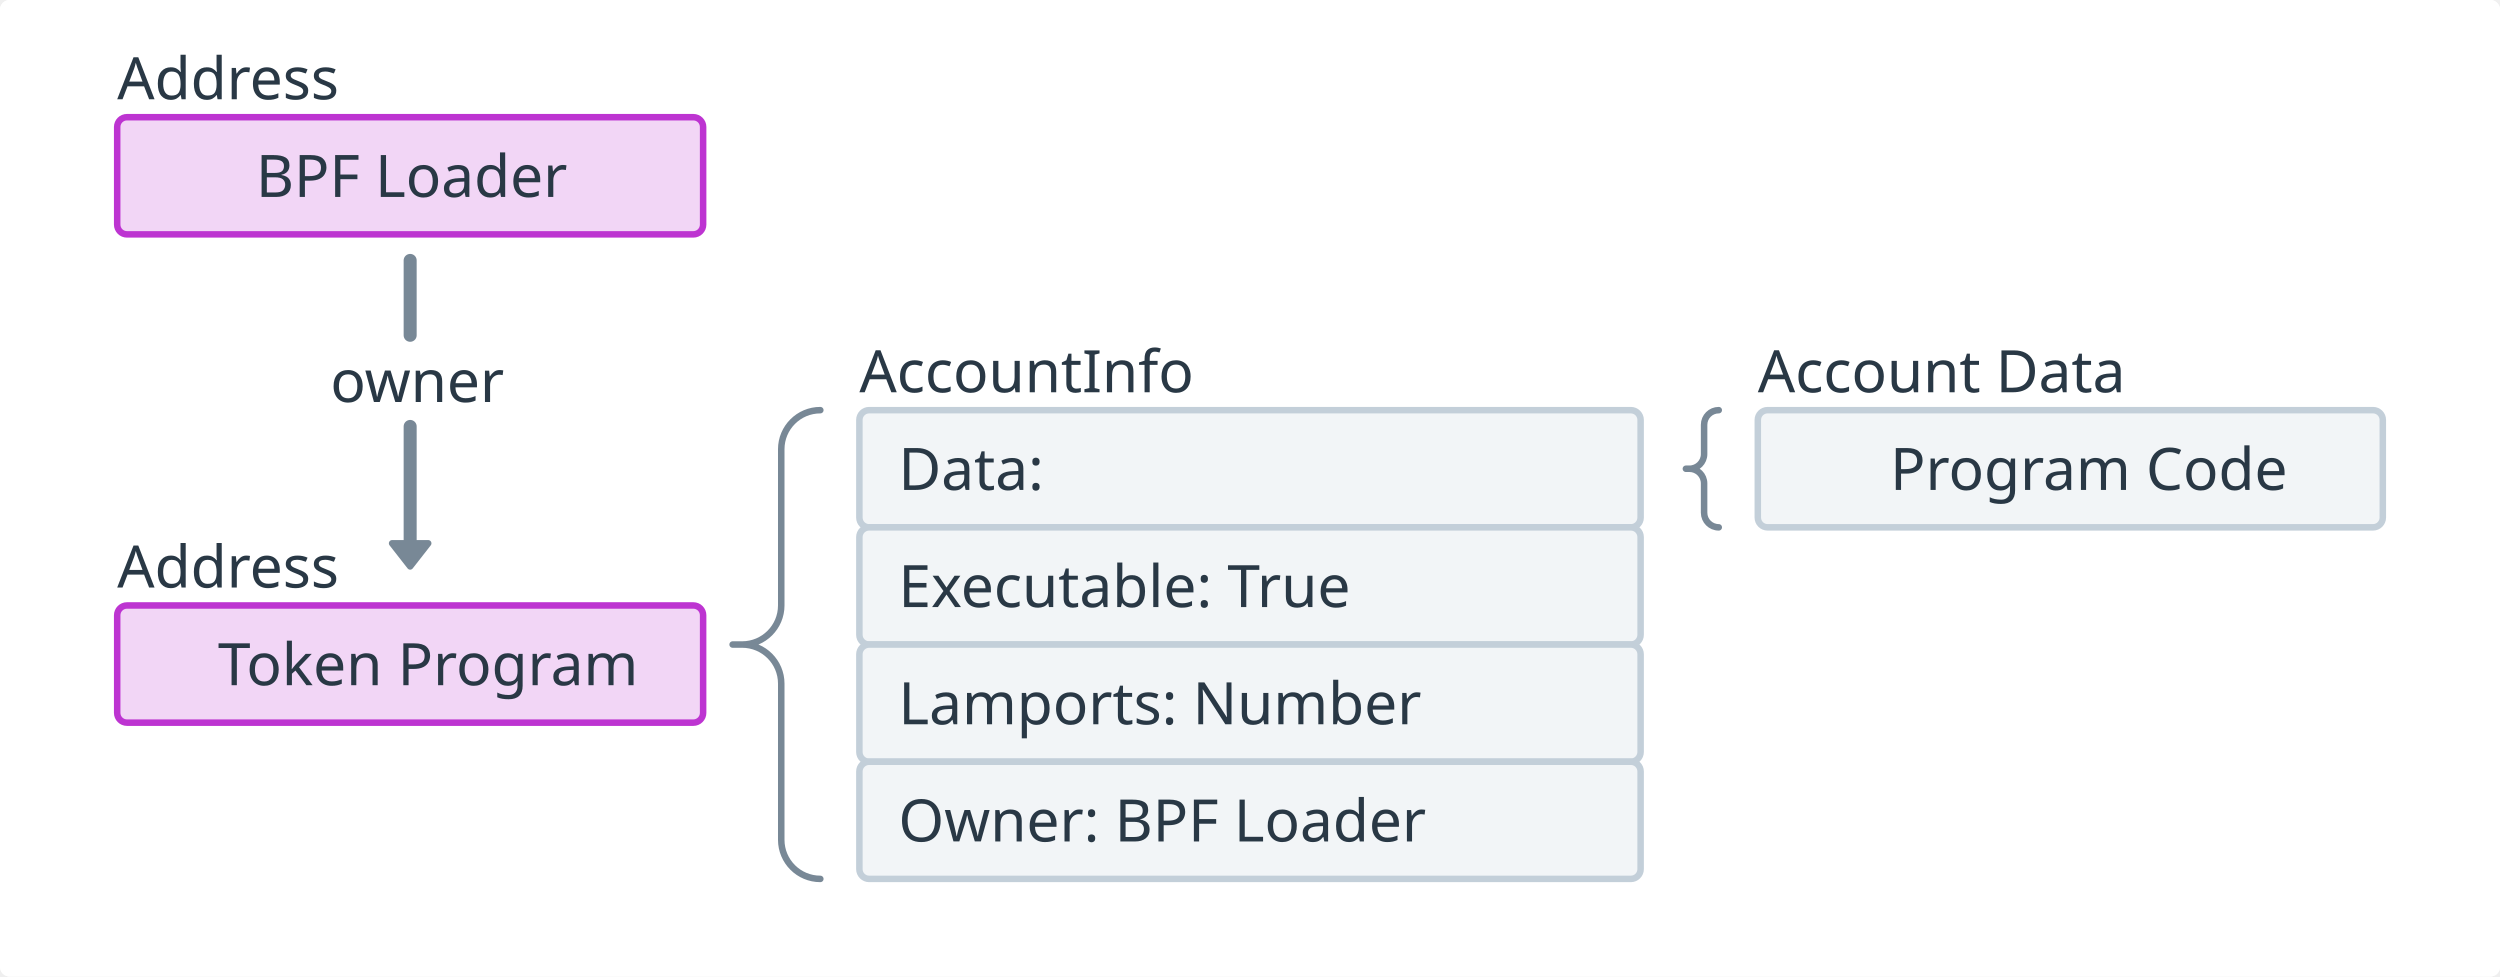
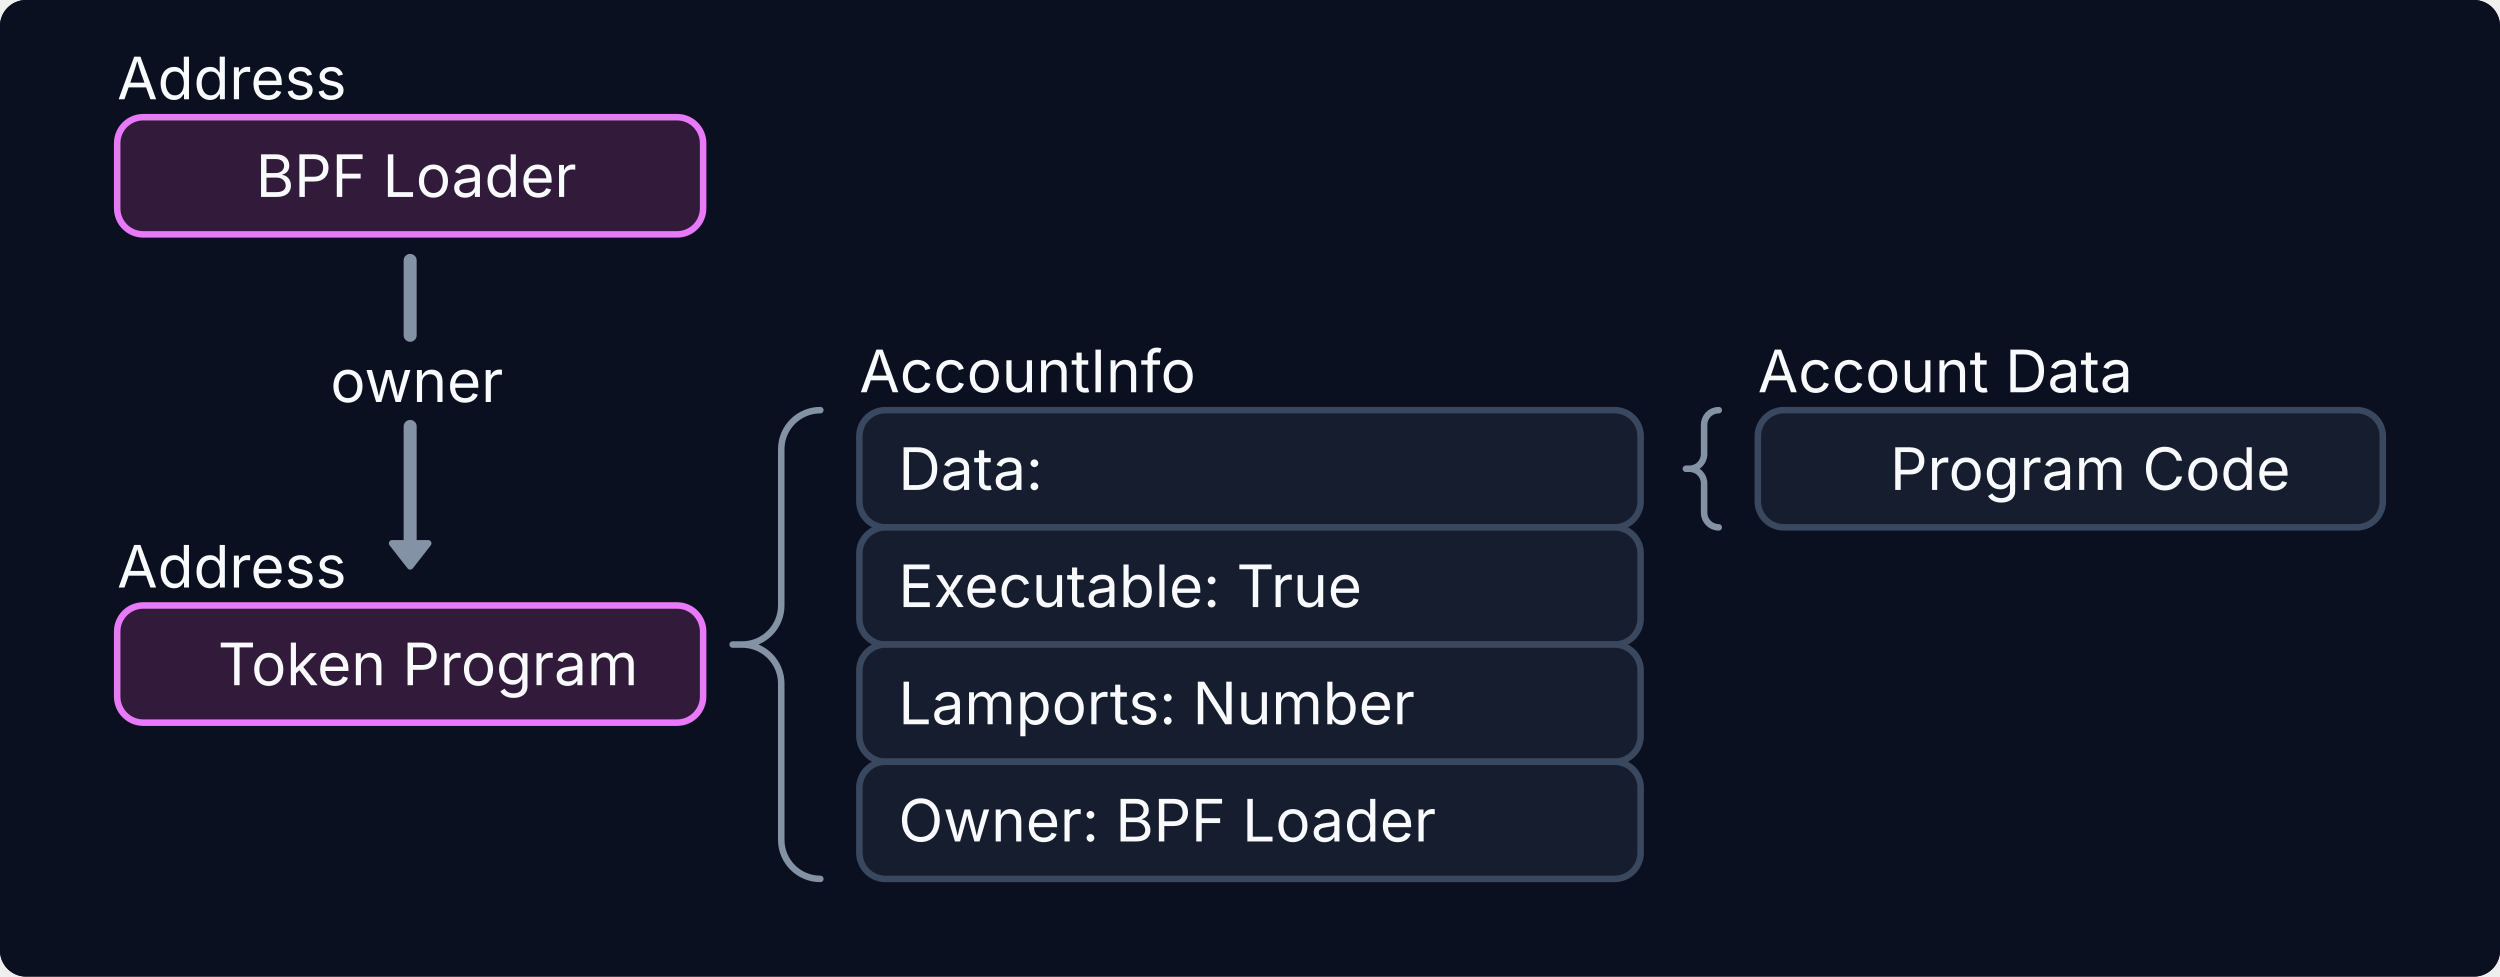
<svg xmlns="http://www.w3.org/2000/svg" version="1.1" viewBox="-168 84 768 300" width="768px" height="300px">
  <defs>
-     <style>@font-face{
-     font-family:"DIN Next";
-     font-weight: 400;
-     src:url("https://whimsical.com/fonts/139e8e25-0eea-4cb4-a5d4-79048803e73d.eot?#iefix");
-     src:url("https://whimsical.com/fonts/139e8e25-0eea-4cb4-a5d4-79048803e73d.eot?#iefix") format("eot"),url("https://whimsical.com/fonts/094b15e3-94bd-435b-a595-d40edfde661a.woff2") format("woff2"),url("https://whimsical.com/fonts/7e5fbe11-4858-4bd1-9ec6-a1d9f9d227aa.woff") format("woff"),url("https://whimsical.com/fonts/0f11eff9-9f05-46f5-9703-027c510065d7.ttf") format("truetype"),url("https://whimsical.com/fonts/48b61978-3f30-4274-823c-5cdcd1876918.svg#48b61978-3f30-4274-823c-5cdcd1876918") format("svg");
- }
- @font-face{
-     font-family:"DIN Next";
-     font-weight: 400;
-     font-style: italic;
-     src:url("https://whimsical.com/fonts/df24d5e8-5087-42fd-99b1-b16042d666c8.eot?#iefix");
-     src:url("https://whimsical.com/fonts/df24d5e8-5087-42fd-99b1-b16042d666c8.eot?#iefix") format("eot"),url("https://whimsical.com/fonts/46251881-ffe9-4bfb-99c7-d6ce3bebaf3e.woff2") format("woff2"),url("https://whimsical.com/fonts/790ebbf2-62c5-4a32-946f-99d405f9243e.woff") format("woff"),url("https://whimsical.com/fonts/d28199e6-0f4a-42df-97f4-606701c6f75a.ttf") format("truetype"),url("https://whimsical.com/fonts/37a462c0-d86e-492c-b9ab-35e6bd417f6c.svg#37a462c0-d86e-492c-b9ab-35e6bd417f6c") format("svg");
- }
- @font-face{
-     font-weight: 500;
-     font-family:"DIN Next";
-     src:url("https://whimsical.com/fonts/c5b058fc-55ce-4e06-a175-5c7d9a7e90f4.eot?#iefix");
-     src:url("https://whimsical.com/fonts/c5b058fc-55ce-4e06-a175-5c7d9a7e90f4.eot?#iefix") format("eot"),url("https://whimsical.com/fonts/7b29ae40-30ff-4f99-a2b9-cde88669fa2f.woff2") format("woff2"),url("https://whimsical.com/fonts/bf73077c-e354-4562-a085-f4703eb1d653.woff") format("woff"),url("https://whimsical.com/fonts/0ffa6947-5317-4d07-b525-14d08a028821.ttf") format("truetype"),url("https://whimsical.com/fonts/9e423e45-5450-4991-a157-dbe6cf61eb4e.svg#9e423e45-5450-4991-a157-dbe6cf61eb4e") format("svg");
- }
- @font-face{
-     font-family:"DIN Next";
-     font-weight: 500;
-     font-style: italic;
-     src:url("https://whimsical.com/fonts/9897c008-fd65-48a4-afc7-36de2fea97b9.eot?#iefix");
-     src:url("https://whimsical.com/fonts/9897c008-fd65-48a4-afc7-36de2fea97b9.eot?#iefix") format("eot"),url("https://whimsical.com/fonts/c7717981-647d-4b76-8817-33062e42d11f.woff2") format("woff2"),url("https://whimsical.com/fonts/b852cd4c-1255-40b1-a2be-73a9105b0155.woff") format("woff"),url("https://whimsical.com/fonts/821b00ad-e741-4e2d-af1a-85594367c8a2.ttf") format("truetype"),url("https://whimsical.com/fonts/d3e3b689-a6b0-45f2-b279-f5e194f87409.svg#d3e3b689-a6b0-45f2-b279-f5e194f87409") format("svg");
- }
- @font-face{
-     font-weight: 700;
-     font-family:"DIN Next";
-     src:url("https://whimsical.com/fonts/81cd3b08-fd39-4ae3-8d05-9d24709eba84.eot?#iefix");
-     src:url("https://whimsical.com/fonts/81cd3b08-fd39-4ae3-8d05-9d24709eba84.eot?#iefix") format("eot"),url("https://whimsical.com/fonts/31704504-4671-47a6-a61e-397f07410d91.woff2") format("woff2"),url("https://whimsical.com/fonts/b8a280da-481f-44a0-8d9c-1bc64bd7227c.woff") format("woff"),url("https://whimsical.com/fonts/276d122a-0fab-447b-9fc0-5d7fb0eafce2.ttf") format("truetype"),url("https://whimsical.com/fonts/8fb8273a-8213-4928-808b-b5bfaf3fd7e9.svg#8fb8273a-8213-4928-808b-b5bfaf3fd7e9") format("svg");
- }
- @font-face{
-     font-family:"DIN Next";
-     font-weight: 700;
-     font-style: italic;
-     src:url("https://whimsical.com/fonts/00cc6df3-ed32-4004-8dd8-1c576600a408.eot?#iefix");
-     src:url("https://whimsical.com/fonts/00cc6df3-ed32-4004-8dd8-1c576600a408.eot?#iefix") format("eot"),url("https://whimsical.com/fonts/4132c4c8-680c-4d6d-9251-a2da38503bbd.woff2") format("woff2"),url("https://whimsical.com/fonts/366401fe-6df4-47be-8f55-8a411cff0dd2.woff") format("woff"),url("https://whimsical.com/fonts/dbe4f7ba-fc16-44a6-a577-571620e9edaf.ttf") format("truetype"),url("https://whimsical.com/fonts/f874edca-ee87-4ccf-8b1d-921fbc3c1c36.svg#f874edca-ee87-4ccf-8b1d-921fbc3c1c36") format("svg");
- }
- 
- @font-face {
-     font-family: 'PFDINMonoPro';
-     src:url('https://whimsical.com/fonts/PFDINMonoPro-Regular.woff') format('woff');
-     font-weight: 400;
- }
- @font-face {
-     font-family: 'PFDINMonoPro';
-     src:url('https://whimsical.com/fonts/PFDINMonoPro-Italic.woff') format('woff');
-     font-style: italic;
-     font-weight: 400;
- }
- @font-face {
-     font-family: 'PFDINMonoPro';
-     src:url('https://whimsical.com/fonts/PFDINMonoPro-Bold.woff') format('woff');
-     font-weight: 700;
- }
- @font-face {
-     font-family: 'PFDINMonoPro';
-     src:url('https://whimsical.com/fonts/PFDINMonoPro-BoldItalic.woff') format('woff');
-     font-style: italic;
-     font-weight: 700;
- }
- * {-webkit-font-smoothing: auto; -moz-osx-font-smoothing: auto;}@media print { svg { width: 100%; height: 100%; } }</style>
+     <style>text{font-family:Diatype,Inter,ui-sans-serif,system-ui,sans-serif}</style>
    <g>
      <filter id="white-fill-shadow" y="-50%" height="200%">
        <feDropShadow dx="0" dy="2" stdDeviation="6" flood-opacity="0.03" flood-color="#000000" />
      </filter>
      <filter id="light-gray-fill-shadow" y="-50%" height="200%">
        <feDropShadow dx="0" dy="2" stdDeviation="6" flood-opacity="0.09" flood-color="#000000" />
      </filter>
      <filter id="yellow-fill-shadow" y="-50%" height="200%">
        <feDropShadow dx="0" dy="2" stdDeviation="6" flood-opacity="0.12" flood-color="#000000" />
      </filter>
      <filter id="fill-shadow" y="-50%" height="200%">
        <feDropShadow dx="0" dy="2" stdDeviation="6" flood-opacity="0.16" flood-color="#000000" />
      </filter>
      <filter id="frame-shadow" y="-50%" height="200%">
        <feDropShadow dx="0" dy="3" stdDeviation="8" flood-opacity="0.06" flood-color="#000000" />
      </filter>
      <filter id="button-shadow" y="-50%" height="200%">
        <feDropShadow dx="0" dy="2" stdDeviation="6" flood-opacity="0.03" flood-color="#000000" />
      </filter>
      <filter id="button-hover-shadow" y="-50%" height="200%">
        <feDropShadow dx="0" dy="2" stdDeviation="6" flood-opacity="0.08" flood-color="#000000" />
      </filter>
      <filter id="badge-shadow" y="-50%" height="200%">
        <feDropShadow dx="0" dy="2" stdDeviation="6" flood-opacity="0.08" flood-color="#000000" />
      </filter>
    </g>
  </defs>
  <g>
-     <rect x="-168" y="84" width="768" height="300" rx="3" ry="3" fill="#FFFFFF" filter="url(#white-fill-shadow)" />
+     <rect x="-168" y="84" width="768" height="300" rx="8" ry="8" fill="#0b1020" filter="url(#white-fill-shadow)" />
    <g>
-       <rect x="-168" y="84" width="768" height="300" rx="3" ry="3" fill="#FFFFFF" />
+       <rect x="-168" y="84" width="768" height="300" rx="8" ry="8" fill="#0b1020" />
    </g>
    <g>
      <g>
        <g class="content">
          <g>
            <g>
              <g>
                <g>
                  <g />
-                   <text fill="#293845" hover-props="{}">
-                     <tspan x="96" y="348.5" font-family="DIN Next, system-ui, sans-serif" font-size="18" font-style="normal" font-weight="normal">AccountInfo</tspan>
-                   </text>
-                 </g>
-               </g>
-             </g>
-           </g>
-         </g>
-       </g>
-       <g>
-         <g class="content">
-           <g>
-             <g>
-               <g>
-                 <g>
-                   <g />
-                   <text fill="#293845" hover-props="{}">
-                     <tspan x="-132" y="264.5" font-family="DIN Next, system-ui, sans-serif" font-size="18" font-style="normal" font-weight="normal">Address</tspan>
-                   </text>
-                 </g>
-               </g>
-             </g>
-           </g>
-         </g>
-       </g>
-       <g>
-         <g>
-           <rect x="-132" y="270" width="180" height="36" rx="3" ry="3" fill="#f2d6f6" />
-           <rect y="270" rx="3" stroke="#BD34D1" fill="none" stroke-linejoin="round" width="180" stroke-linecap="round" stroke-width="2" x="-132" ry="3" height="36" />
-           <g class="content">
-             <g>
-               <g>
-                 <g>
-                   <g>
-                     <g />
-                     <text fill="#293845" hover-props="{}">
-                       <tspan x="-101.049" y="294.5" font-family="DIN Next, system-ui, sans-serif" font-size="18" font-style="normal" font-weight="normal">Token Program</tspan>
-                     </text>
-                   </g>
-                 </g>
-               </g>
-             </g>
-           </g>
-         </g>
-       </g>
-       <g>
-         <g class="content">
-           <g>
-             <g>
-               <g>
-                 <g>
-                   <g />
-                   <text fill="#293845" hover-props="{}">
-                     <tspan x="-132" y="114.5" font-family="DIN Next, system-ui, sans-serif" font-size="18" font-style="normal" font-weight="normal">Address</tspan>
-                   </text>
-                 </g>
-               </g>
-             </g>
-           </g>
-         </g>
-       </g>
-       <g>
-         <g class="content">
-           <g>
-             <g>
-               <g>
-                 <g>
-                   <g />
-                   <text fill="#293845" hover-props="{}">
-                     <tspan x="96" y="204.5" font-family="DIN Next, system-ui, sans-serif" font-size="18" font-style="normal" font-weight="normal">AccountInfo</tspan>
+                   <text fill="#f8fafc" hover-props="{}">
+                     <tspan x="96" y="348.5" font-family="Diatype,Inter,ui-sans-serif,system-ui,sans-serif" font-size="18" font-style="normal" font-weight="normal">AccountInfo</tspan>
+                   </text>
+                 </g>
+               </g>
+             </g>
+           </g>
+         </g>
+       </g>
+       <g>
+         <g class="content">
+           <g>
+             <g>
+               <g>
+                 <g>
+                   <g />
+                   <text fill="#f8fafc" hover-props="{}">
+                     <tspan x="-132" y="264.5" font-family="Diatype,Inter,ui-sans-serif,system-ui,sans-serif" font-size="18" font-style="normal" font-weight="normal">Address</tspan>
+                   </text>
+                 </g>
+               </g>
+             </g>
+           </g>
+         </g>
+       </g>
+       <g>
+         <g>
+           <rect x="-132" y="270" width="180" height="36" rx="8" ry="8" fill="#321a3a" />
+           <rect y="270" rx="8" stroke="#e879f9" fill="none" stroke-linejoin="round" width="180" stroke-linecap="round" stroke-width="2" x="-132" ry="8" height="36" />
+           <g class="content">
+             <g>
+               <g>
+                 <g>
+                   <g>
+                     <g />
+                     <text fill="#f8fafc" hover-props="{}">
+                       <tspan x="-101.049" y="294.5" font-family="Diatype,Inter,ui-sans-serif,system-ui,sans-serif" font-size="18" font-style="normal" font-weight="normal">Token Program</tspan>
+                     </text>
+                   </g>
+                 </g>
+               </g>
+             </g>
+           </g>
+         </g>
+       </g>
+       <g>
+         <g class="content">
+           <g>
+             <g>
+               <g>
+                 <g>
+                   <g />
+                   <text fill="#f8fafc" hover-props="{}">
+                     <tspan x="-132" y="114.5" font-family="Diatype,Inter,ui-sans-serif,system-ui,sans-serif" font-size="18" font-style="normal" font-weight="normal">Address</tspan>
+                   </text>
+                 </g>
+               </g>
+             </g>
+           </g>
+         </g>
+       </g>
+       <g>
+         <g class="content">
+           <g>
+             <g>
+               <g>
+                 <g>
+                   <g />
+                   <text fill="#f8fafc" hover-props="{}">
+                     <tspan x="96" y="204.5" font-family="Diatype,Inter,ui-sans-serif,system-ui,sans-serif" font-size="18" font-style="normal" font-weight="normal">AccountInfo</tspan>
                  </text>
                </g>
              </g>
            </g>
          </g>
        </g>
      </g>
      <g>
        <g>
          <path d="M84,210c-6.627,0 -12,5.373 -12,12c0,6.627 0,41.373 0,48c0,6.627 -5.373,12 -12,12c-6.627,0 0,0 0,0c0,0 -6.627,0 0,0c6.627,0 12,5.373 12,12c0,6.627 0,41.373 0,48c0,6.627 5.373,12 12,12" fill="rgba(0,0,0,0)" />
-           <path d="M84,210c-6.627,0 -12,5.373 -12,12c0,6.627 0,41.373 0,48c0,6.627 -5.373,12 -12,12c-6.627,0 0,0 0,0c0,0 -6.627,0 0,0c6.627,0 12,5.373 12,12c0,6.627 0,41.373 0,48c0,6.627 5.373,12 12,12" fill="none" stroke="#788896" stroke-linecap="round" stroke-linejoin="round" stroke-width="2" />
-         </g>
-       </g>
-       <g>
-         <g>
-           <rect x="96" y="210" width="240" height="36" rx="3" ry="3" fill="#F2F5F7" />
-           <rect y="210" rx="3" stroke="#C3CFD9" fill="none" stroke-linejoin="round" width="240" stroke-linecap="round" stroke-width="2" x="96" ry="3" height="36" />
-           <g class="content">
-             <g>
-               <g>
-                 <g>
-                   <g>
-                     <g />
-                     <text fill="#293845" hover-props="{}">
-                       <tspan x="108" y="234.5" font-family="DIN Next, system-ui, sans-serif" font-size="18" font-style="normal" font-weight="normal">Data:</tspan>
-                     </text>
-                   </g>
-                 </g>
-               </g>
-             </g>
-           </g>
-         </g>
-       </g>
-       <g>
-         <g>
-           <rect x="96" y="246" width="240" height="36" rx="3" ry="3" fill="#F2F5F7" />
-           <rect y="246" rx="3" stroke="#C3CFD9" fill="none" stroke-linejoin="round" width="240" stroke-linecap="round" stroke-width="2" x="96" ry="3" height="36" />
-           <g class="content">
-             <g>
-               <g>
-                 <g>
-                   <g>
-                     <g />
-                     <text fill="#293845" hover-props="{}">
-                       <tspan x="108" y="270.5" font-family="DIN Next, system-ui, sans-serif" font-size="18" font-style="normal" font-weight="normal">Executable: True</tspan>
-                     </text>
-                   </g>
-                 </g>
-               </g>
-             </g>
-           </g>
-         </g>
-       </g>
-       <g>
-         <g>
-           <rect x="96" y="282" width="240" height="36" rx="3" ry="3" fill="#F2F5F7" />
-           <rect y="282" rx="3" stroke="#C3CFD9" fill="none" stroke-linejoin="round" width="240" stroke-linecap="round" stroke-width="2" x="96" ry="3" height="36" />
-           <g class="content">
-             <g>
-               <g>
-                 <g>
-                   <g>
-                     <g />
-                     <text fill="#293845" hover-props="{}">
-                       <tspan x="108" y="306.5" font-family="DIN Next, system-ui, sans-serif" font-size="18" font-style="normal" font-weight="normal">Lamports: Number</tspan>
-                     </text>
-                   </g>
-                 </g>
-               </g>
-             </g>
-           </g>
-         </g>
-       </g>
-       <g>
-         <g>
-           <rect x="96" y="318" width="240" height="36" rx="3" ry="3" fill="#F2F5F7" />
-           <rect y="318" rx="3" stroke="#C3CFD9" fill="none" stroke-linejoin="round" width="240" stroke-linecap="round" stroke-width="2" x="96" ry="3" height="36" />
-           <g class="content">
-             <g>
-               <g>
-                 <g>
-                   <g>
-                     <g />
-                     <text fill="#293845" hover-props="{}">
-                       <tspan x="108" y="342.5" font-family="DIN Next, system-ui, sans-serif" font-size="18" font-style="normal" font-weight="normal">Owner: BPF Loader</tspan>
-                     </text>
-                   </g>
-                 </g>
-               </g>
-             </g>
-           </g>
-         </g>
-       </g>
-       <g>
-         <g>
-           <rect x="-132" y="120" width="180" height="36" rx="3" ry="3" fill="#f2d6f6" />
-           <rect y="120" rx="3" stroke="#BD34D1" fill="none" stroke-linejoin="round" width="180" stroke-linecap="round" stroke-width="2" x="-132" ry="3" height="36" />
-           <g class="content">
-             <g>
-               <g>
-                 <g>
-                   <g>
-                     <g />
-                     <text fill="#293845" hover-props="{}">
-                       <tspan x="-89.385" y="144.5" font-family="DIN Next, system-ui, sans-serif" font-size="18" font-style="normal" font-weight="normal">BPF Loader </tspan>
-                     </text>
-                   </g>
-                 </g>
-               </g>
-             </g>
-           </g>
-         </g>
-       </g>
-       <g>
-         <g>
-           <path d="M-42,164v23M-42,215v39" fill="none" stroke="#788896" stroke-linecap="round" stroke-linejoin="round" stroke-width="4" />
-           <polygon points="-36.459,250.908 -42,258 -47.541,250.908" fill="#788896" stroke="#788896" stroke-width="2" stroke-linecap="round" stroke-linejoin="round" />
-           <g class="content">
-             <g>
-               <g>
-                 <g>
-                   <g>
-                     <g />
-                     <text fill="#293845" hover-props="{}">
-                       <tspan x="-66.507" y="207.5" font-family="DIN Next, system-ui, sans-serif" font-size="18" font-style="normal" font-weight="normal">owner</tspan>
+           <path d="M84,210c-6.627,0 -12,5.373 -12,12c0,6.627 0,41.373 0,48c0,6.627 -5.373,12 -12,12c-6.627,0 0,0 0,0c0,0 -6.627,0 0,0c6.627,0 12,5.373 12,12c0,6.627 0,41.373 0,48c0,6.627 5.373,12 12,12" fill="none" stroke="#8492a6" stroke-linecap="round" stroke-linejoin="round" stroke-width="2" />
+         </g>
+       </g>
+       <g>
+         <g>
+           <rect x="96" y="210" width="240" height="36" rx="8" ry="8" fill="#151d2e" />
+           <rect y="210" rx="8" stroke="#3a485f" fill="none" stroke-linejoin="round" width="240" stroke-linecap="round" stroke-width="2" x="96" ry="8" height="36" />
+           <g class="content">
+             <g>
+               <g>
+                 <g>
+                   <g>
+                     <g />
+                     <text fill="#f8fafc" hover-props="{}">
+                       <tspan x="108" y="234.5" font-family="Diatype,Inter,ui-sans-serif,system-ui,sans-serif" font-size="18" font-style="normal" font-weight="normal">Data:</tspan>
+                     </text>
+                   </g>
+                 </g>
+               </g>
+             </g>
+           </g>
+         </g>
+       </g>
+       <g>
+         <g>
+           <rect x="96" y="246" width="240" height="36" rx="8" ry="8" fill="#151d2e" />
+           <rect y="246" rx="8" stroke="#3a485f" fill="none" stroke-linejoin="round" width="240" stroke-linecap="round" stroke-width="2" x="96" ry="8" height="36" />
+           <g class="content">
+             <g>
+               <g>
+                 <g>
+                   <g>
+                     <g />
+                     <text fill="#f8fafc" hover-props="{}">
+                       <tspan x="108" y="270.5" font-family="Diatype,Inter,ui-sans-serif,system-ui,sans-serif" font-size="18" font-style="normal" font-weight="normal">Executable: True</tspan>
+                     </text>
+                   </g>
+                 </g>
+               </g>
+             </g>
+           </g>
+         </g>
+       </g>
+       <g>
+         <g>
+           <rect x="96" y="282" width="240" height="36" rx="8" ry="8" fill="#151d2e" />
+           <rect y="282" rx="8" stroke="#3a485f" fill="none" stroke-linejoin="round" width="240" stroke-linecap="round" stroke-width="2" x="96" ry="8" height="36" />
+           <g class="content">
+             <g>
+               <g>
+                 <g>
+                   <g>
+                     <g />
+                     <text fill="#f8fafc" hover-props="{}">
+                       <tspan x="108" y="306.5" font-family="Diatype,Inter,ui-sans-serif,system-ui,sans-serif" font-size="18" font-style="normal" font-weight="normal">Lamports: Number</tspan>
+                     </text>
+                   </g>
+                 </g>
+               </g>
+             </g>
+           </g>
+         </g>
+       </g>
+       <g>
+         <g>
+           <rect x="96" y="318" width="240" height="36" rx="8" ry="8" fill="#151d2e" />
+           <rect y="318" rx="8" stroke="#3a485f" fill="none" stroke-linejoin="round" width="240" stroke-linecap="round" stroke-width="2" x="96" ry="8" height="36" />
+           <g class="content">
+             <g>
+               <g>
+                 <g>
+                   <g>
+                     <g />
+                     <text fill="#f8fafc" hover-props="{}">
+                       <tspan x="108" y="342.5" font-family="Diatype,Inter,ui-sans-serif,system-ui,sans-serif" font-size="18" font-style="normal" font-weight="normal">Owner: BPF Loader</tspan>
+                     </text>
+                   </g>
+                 </g>
+               </g>
+             </g>
+           </g>
+         </g>
+       </g>
+       <g>
+         <g>
+           <rect x="-132" y="120" width="180" height="36" rx="8" ry="8" fill="#321a3a" />
+           <rect y="120" rx="8" stroke="#e879f9" fill="none" stroke-linejoin="round" width="180" stroke-linecap="round" stroke-width="2" x="-132" ry="8" height="36" />
+           <g class="content">
+             <g>
+               <g>
+                 <g>
+                   <g>
+                     <g />
+                     <text fill="#f8fafc" hover-props="{}">
+                       <tspan x="-89.385" y="144.5" font-family="Diatype,Inter,ui-sans-serif,system-ui,sans-serif" font-size="18" font-style="normal" font-weight="normal">BPF Loader </tspan>
+                     </text>
+                   </g>
+                 </g>
+               </g>
+             </g>
+           </g>
+         </g>
+       </g>
+       <g>
+         <g>
+           <path d="M-42,164v23M-42,215v39" fill="none" stroke="#8492a6" stroke-linecap="round" stroke-linejoin="round" stroke-width="4" />
+           <polygon points="-36.459,250.908 -42,258 -47.541,250.908" fill="#8492a6" stroke="#8492a6" stroke-width="2" stroke-linecap="round" stroke-linejoin="round" />
+           <g class="content">
+             <g>
+               <g>
+                 <g>
+                   <g>
+                     <g />
+                     <text fill="#f8fafc" hover-props="{}">
+                       <tspan x="-66.507" y="207.5" font-family="Diatype,Inter,ui-sans-serif,system-ui,sans-serif" font-size="18" font-style="normal" font-weight="normal">owner</tspan>
                    </text>
                  </g>
                </g>
              </g>
            </g>
          </g>
        </g>
      </g>
      <g>
        <g>
          <path d="M360,210c-2.485,0 -4.5,2.015 -4.5,4.5c0,2.485 0,6.515 0,9c0,2.485 -2.015,4.5 -4.5,4.5c-2.485,0 0,0 0,0c0,0 -2.485,0 0,0c2.485,0 4.5,2.015 4.5,4.5c0,2.485 0,6.515 0,9c0,2.485 2.015,4.5 4.5,4.5" fill="rgba(0,0,0,0)" />
-           <path d="M360,210c-2.485,0 -4.5,2.015 -4.5,4.5c0,2.485 0,6.515 0,9c0,2.485 -2.015,4.5 -4.5,4.5c-2.485,0 0,0 0,0c0,0 -2.485,0 0,0c2.485,0 4.5,2.015 4.5,4.5c0,2.485 0,6.515 0,9c0,2.485 2.015,4.5 4.5,4.5" fill="none" stroke="#788896" stroke-linecap="round" stroke-linejoin="round" stroke-width="2" />
-         </g>
-       </g>
-       <g>
-         <g>
-           <rect x="372" y="210" width="192" height="36" rx="3" ry="3" fill="#F2F5F7" />
-           <rect y="210" rx="3" stroke="#C3CFD9" fill="none" stroke-linejoin="round" width="192" stroke-linecap="round" stroke-width="2" x="372" ry="3" height="36" />
-           <g class="content">
-             <g>
-               <g>
-                 <g>
-                   <g>
-                     <g />
-                     <text fill="#293845" hover-props="{}">
-                       <tspan x="412.641" y="234.5" font-family="DIN Next, system-ui, sans-serif" font-size="18" font-style="normal" font-weight="normal">Program Code</tspan>
-                     </text>
-                   </g>
-                 </g>
-               </g>
-             </g>
-           </g>
-         </g>
-       </g>
-       <g>
-         <g class="content">
-           <g>
-             <g>
-               <g>
-                 <g>
-                   <g />
-                   <text fill="#293845" hover-props="{}">
-                     <tspan x="372" y="204.5" font-family="DIN Next, system-ui, sans-serif" font-size="18" font-style="normal" font-weight="normal">Account Data</tspan>
+           <path d="M360,210c-2.485,0 -4.5,2.015 -4.5,4.5c0,2.485 0,6.515 0,9c0,2.485 -2.015,4.5 -4.5,4.5c-2.485,0 0,0 0,0c0,0 -2.485,0 0,0c2.485,0 4.5,2.015 4.5,4.5c0,2.485 0,6.515 0,9c0,2.485 2.015,4.5 4.5,4.5" fill="none" stroke="#8492a6" stroke-linecap="round" stroke-linejoin="round" stroke-width="2" />
+         </g>
+       </g>
+       <g>
+         <g>
+           <rect x="372" y="210" width="192" height="36" rx="8" ry="8" fill="#151d2e" />
+           <rect y="210" rx="8" stroke="#3a485f" fill="none" stroke-linejoin="round" width="192" stroke-linecap="round" stroke-width="2" x="372" ry="8" height="36" />
+           <g class="content">
+             <g>
+               <g>
+                 <g>
+                   <g>
+                     <g />
+                     <text fill="#f8fafc" hover-props="{}">
+                       <tspan x="412.641" y="234.5" font-family="Diatype,Inter,ui-sans-serif,system-ui,sans-serif" font-size="18" font-style="normal" font-weight="normal">Program Code</tspan>
+                     </text>
+                   </g>
+                 </g>
+               </g>
+             </g>
+           </g>
+         </g>
+       </g>
+       <g>
+         <g class="content">
+           <g>
+             <g>
+               <g>
+                 <g>
+                   <g />
+                   <text fill="#f8fafc" hover-props="{}">
+                     <tspan x="372" y="204.5" font-family="Diatype,Inter,ui-sans-serif,system-ui,sans-serif" font-size="18" font-style="normal" font-weight="normal">Account Data</tspan>
                  </text>
                </g>
              </g>
            </g>
          </g>
        </g>
      </g>
    </g>
  </g>
</svg>
